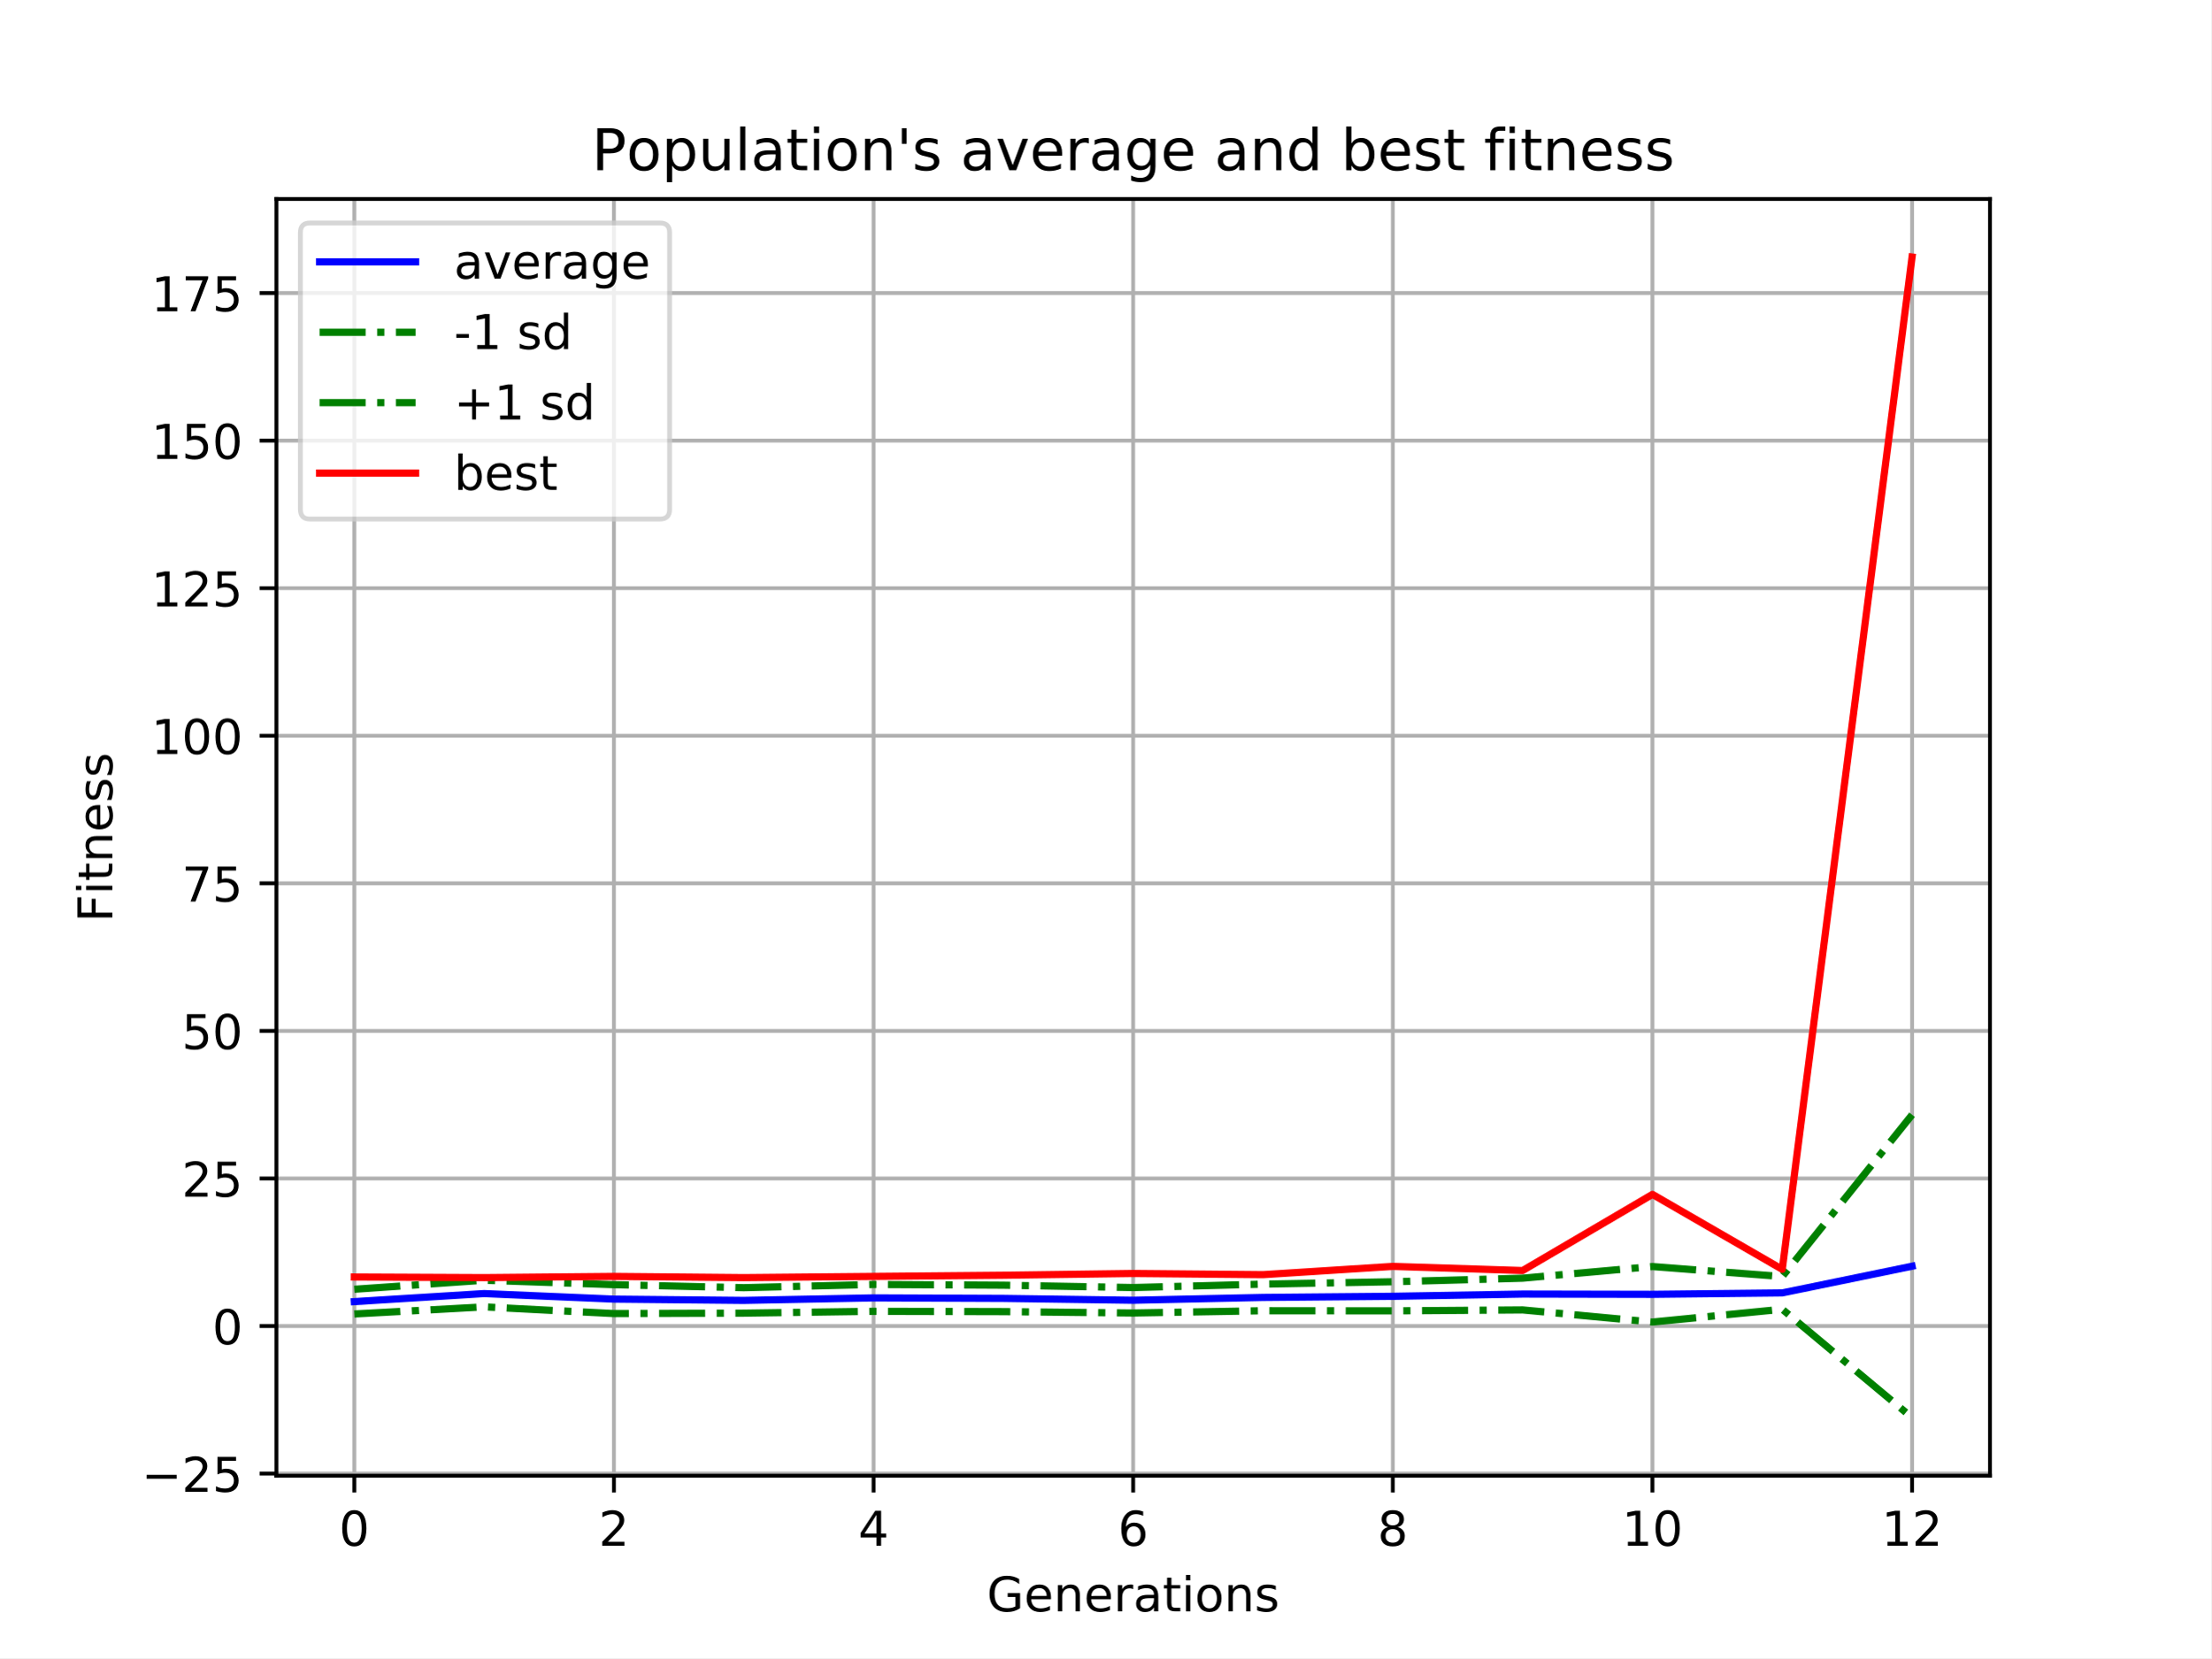
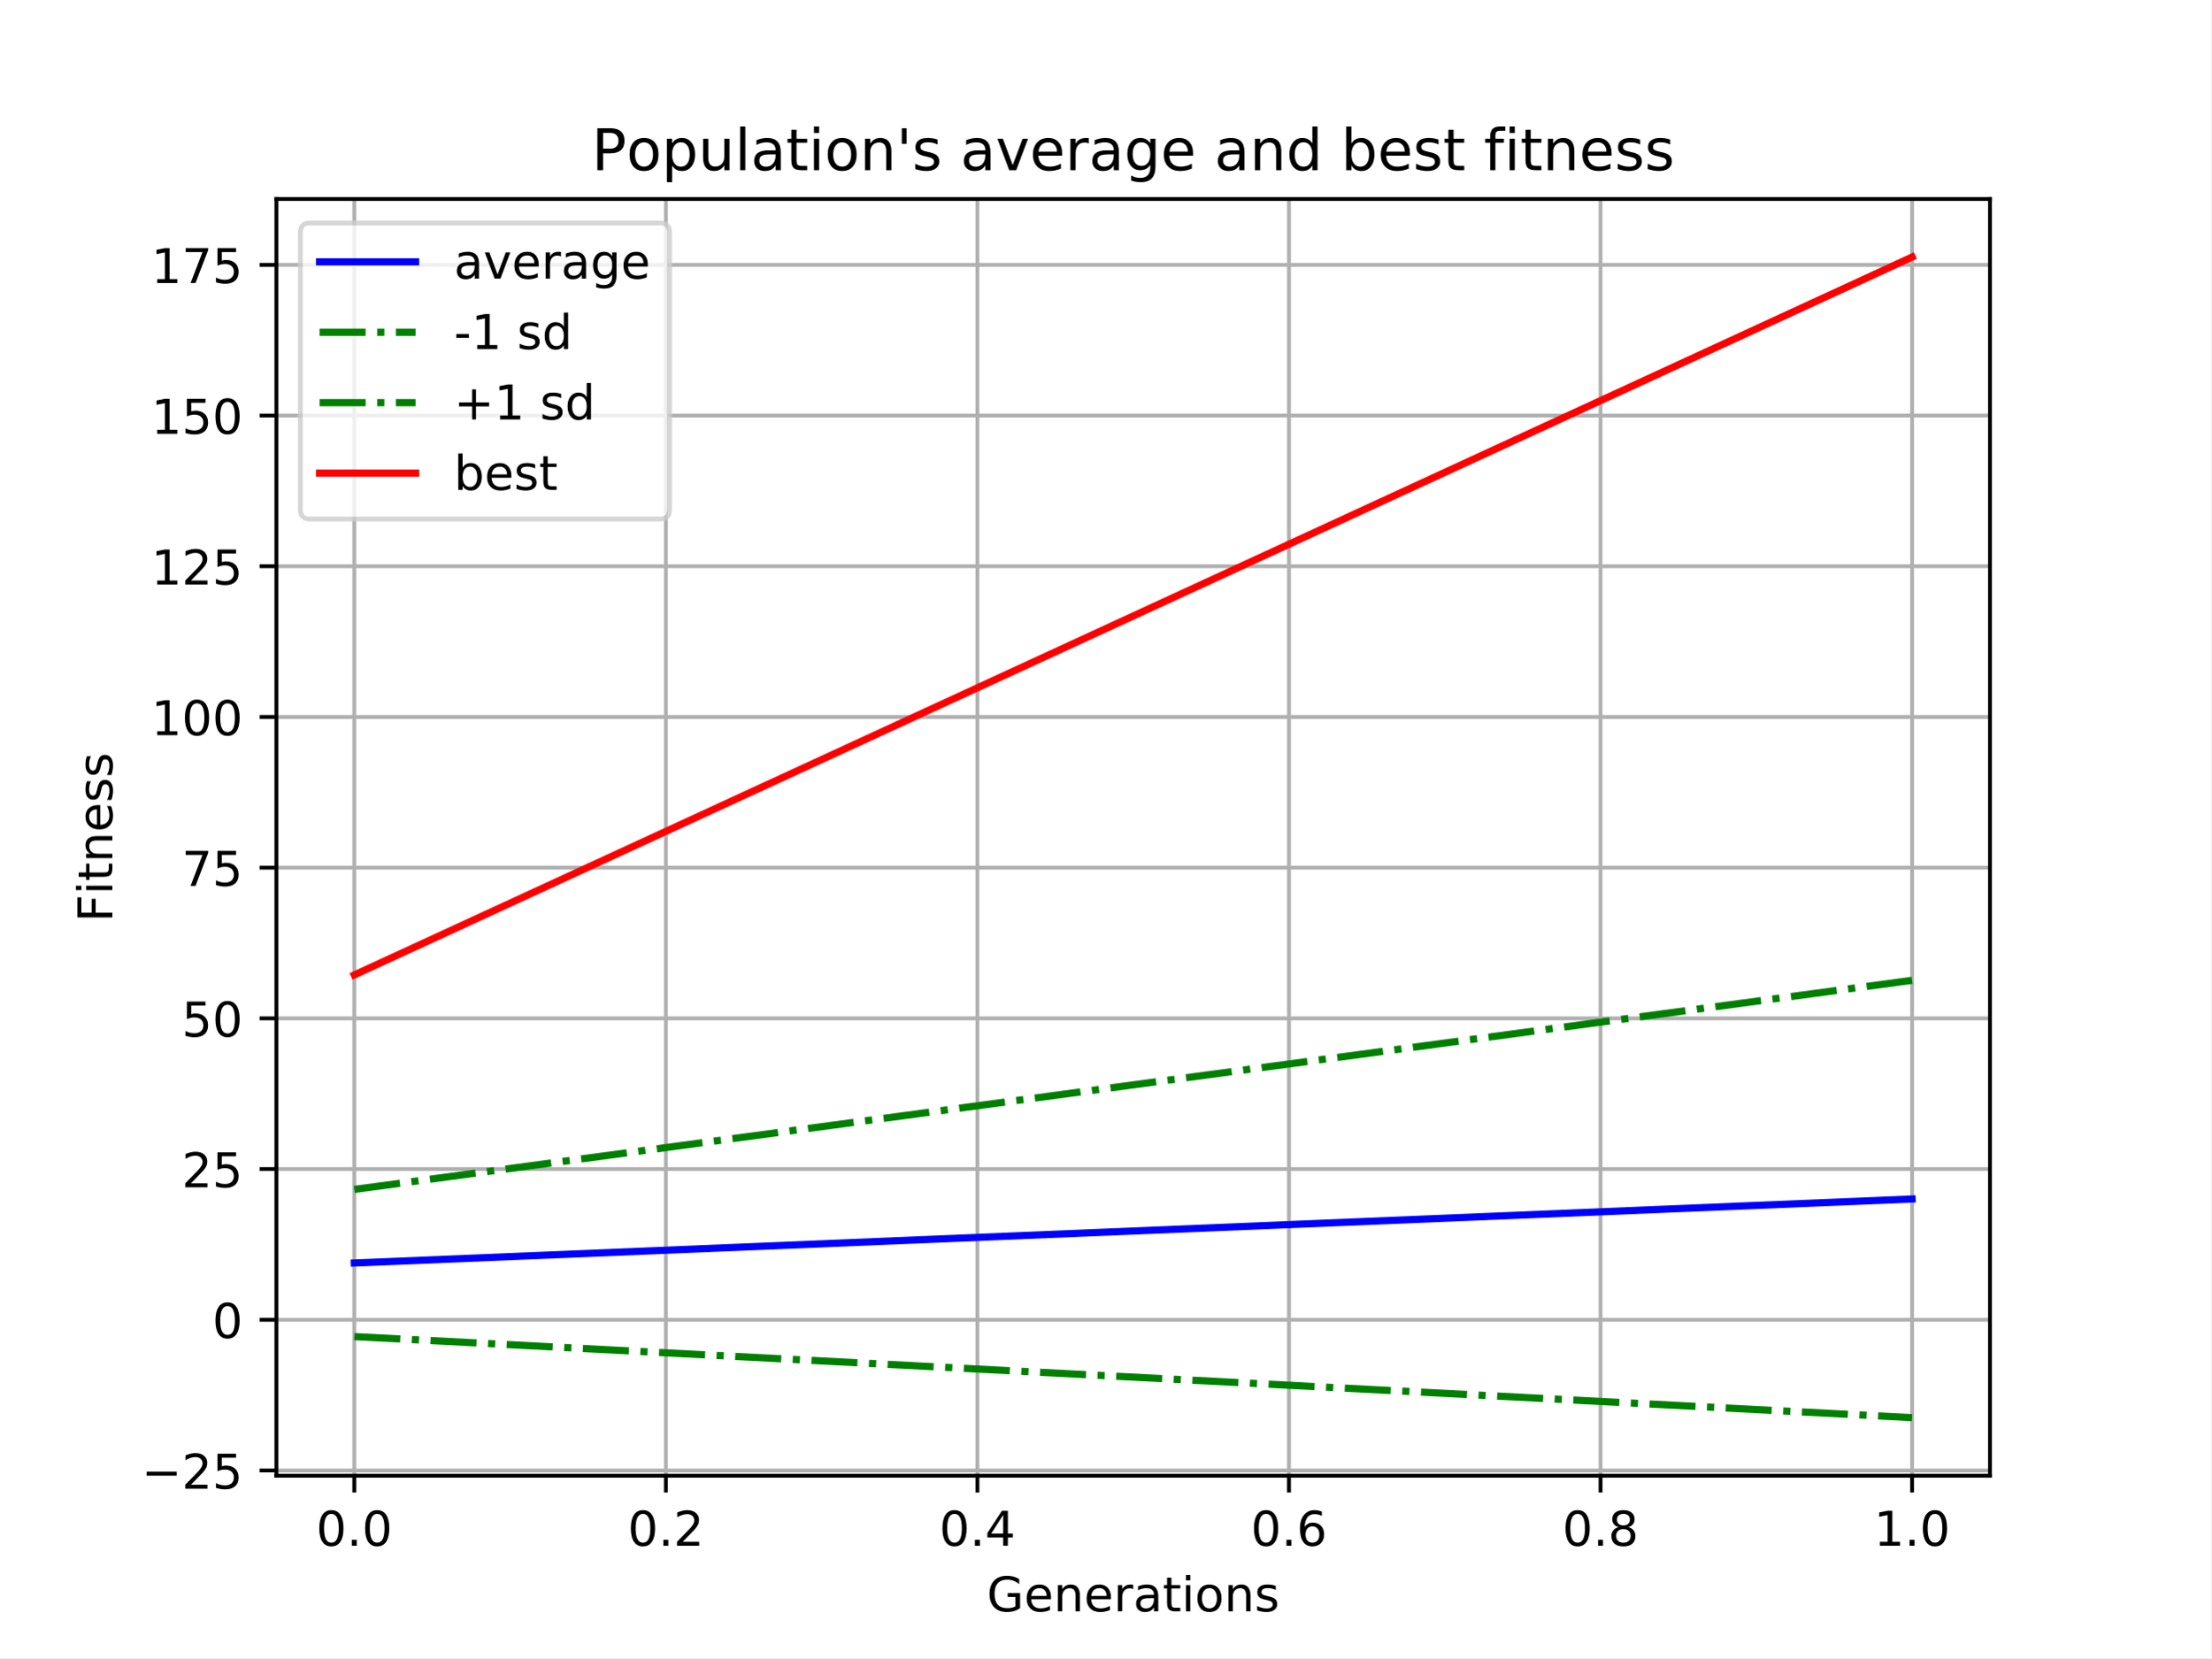
<svg xmlns="http://www.w3.org/2000/svg" xmlns:xlink="http://www.w3.org/1999/xlink" height="345.6pt" version="1.1" viewBox="0 0 460.8 345.6" width="460.8pt">
  <defs>
    <style type="text/css">
*{stroke-linecap:butt;stroke-linejoin:round;}
  </style>
  </defs>
  <g id="figure_1">
    <g id="patch_1">
      <path d="M 0 345.6  L 460.8 345.6  L 460.8 0  L 0 0  z " style="fill:#ffffff;" />
    </g>
    <g id="axes_1">
      <g id="patch_2">
        <path d="M 57.6 307.584  L 414.72 307.584  L 414.72 41.472  L 57.6 41.472  z " style="fill:#ffffff;" />
      </g>
      <g id="matplotlib.axis_1">
        <g id="xtick_1">
          <g id="line2d_1">
-             <path clip-path="url(#p9a2a89d76d)" d="M 73.833 307.584  L 73.833 41.472  " style="fill:none;stroke:#b0b0b0;stroke-linecap:square;stroke-width:0.8;" />
+             <path clip-path="url(#p7ff0ef0754)" d="M 73.833 307.584  L 73.833 41.472  " style="fill:none;stroke:#b0b0b0;stroke-linecap:square;stroke-width:0.8;" />
          </g>
          <g id="line2d_2">
            <defs>
-               <path d="M 0 0  L 0 3.5  " id="m5878ef1df4" style="stroke:#000000;stroke-width:0.8;" />
-             </defs>
-             <g>
-               <use style="stroke:#000000;stroke-width:0.8;" x="73.833" xlink:href="#m5878ef1df4" y="307.584" />
+               <path d="M 0 0  L 0 3.5  " id="m57222fa437" style="stroke:#000000;stroke-width:0.8;" />
+             </defs>
+             <g>
+               <use style="stroke:#000000;stroke-width:0.8;" x="73.833" xlink:href="#m57222fa437" y="307.584" />
            </g>
          </g>
          <g id="text_1">
            <defs>
              <path d="M 31.781 66.406  Q 24.172 66.406 20.328 58.906  Q 16.5 51.422 16.5 36.375  Q 16.5 21.391 20.328 13.891  Q 24.172 6.391 31.781 6.391  Q 39.453 6.391 43.281 13.891  Q 47.125 21.391 47.125 36.375  Q 47.125 51.422 43.281 58.906  Q 39.453 66.406 31.781 66.406  z M 31.781 74.219  Q 44.047 74.219 50.516 64.516  Q 56.984 54.828 56.984 36.375  Q 56.984 17.969 50.516 8.266  Q 44.047 -1.422 31.781 -1.422  Q 19.531 -1.422 13.062 8.266  Q 6.594 17.969 6.594 36.375  Q 6.594 54.828 13.062 64.516  Q 19.531 74.219 31.781 74.219  z " id="DejaVuSans-48" />
-             </defs>
-             <g transform="translate(70.65148 322.1824)scale(0.1 -0.1)">
-               <use xlink:href="#DejaVuSans-48" />
+               <path d="M 10.688 12.406  L 21 12.406  L 21 0  L 10.688 0  z " id="DejaVuSans-46" />
+             </defs>
+             <g transform="translate(65.88116 322.1824)scale(0.1 -0.1)">
+               <use xlink:href="#DejaVuSans-48" />
+               <use x="63.623" xlink:href="#DejaVuSans-46" />
+               <use x="95.41" xlink:href="#DejaVuSans-48" />
            </g>
          </g>
        </g>
        <g id="xtick_2">
          <g id="line2d_3">
-             <path clip-path="url(#p9a2a89d76d)" d="M 127.942 307.584  L 127.942 41.472  " style="fill:none;stroke:#b0b0b0;stroke-linecap:square;stroke-width:0.8;" />
+             <path clip-path="url(#p7ff0ef0754)" d="M 138.764 307.584  L 138.764 41.472  " style="fill:none;stroke:#b0b0b0;stroke-linecap:square;stroke-width:0.8;" />
          </g>
          <g id="line2d_4">
            <g>
-               <use style="stroke:#000000;stroke-width:0.8;" x="127.942" xlink:href="#m5878ef1df4" y="307.584" />
+               <use style="stroke:#000000;stroke-width:0.8;" x="138.764" xlink:href="#m57222fa437" y="307.584" />
            </g>
          </g>
          <g id="text_2">
            <defs>
              <path d="M 19.188 8.297  L 53.609 8.297  L 53.609 0  L 7.328 0  L 7.328 8.297  Q 12.938 14.109 22.625 23.891  Q 32.328 33.688 34.812 36.531  Q 39.547 41.844 41.422 45.531  Q 43.312 49.219 43.312 52.781  Q 43.312 58.594 39.234 62.25  Q 35.156 65.922 28.609 65.922  Q 23.969 65.922 18.812 64.312  Q 13.672 62.703 7.812 59.422  L 7.812 69.391  Q 13.766 71.781 18.938 73  Q 24.125 74.219 28.422 74.219  Q 39.75 74.219 46.484 68.547  Q 53.219 62.891 53.219 53.422  Q 53.219 48.922 51.531 44.891  Q 49.859 40.875 45.406 35.406  Q 44.188 33.984 37.641 27.219  Q 31.109 20.453 19.188 8.297  z " id="DejaVuSans-50" />
            </defs>
-             <g transform="translate(124.7606 322.1824)scale(0.1 -0.1)">
-               <use xlink:href="#DejaVuSans-50" />
+             <g transform="translate(130.8121 322.1824)scale(0.1 -0.1)">
+               <use xlink:href="#DejaVuSans-48" />
+               <use x="63.623" xlink:href="#DejaVuSans-46" />
+               <use x="95.41" xlink:href="#DejaVuSans-50" />
            </g>
          </g>
        </g>
        <g id="xtick_3">
          <g id="line2d_5">
-             <path clip-path="url(#p9a2a89d76d)" d="M 182.051 307.584  L 182.051 41.472  " style="fill:none;stroke:#b0b0b0;stroke-linecap:square;stroke-width:0.8;" />
+             <path clip-path="url(#p7ff0ef0754)" d="M 203.695 307.584  L 203.695 41.472  " style="fill:none;stroke:#b0b0b0;stroke-linecap:square;stroke-width:0.8;" />
          </g>
          <g id="line2d_6">
            <g>
-               <use style="stroke:#000000;stroke-width:0.8;" x="182.051" xlink:href="#m5878ef1df4" y="307.584" />
+               <use style="stroke:#000000;stroke-width:0.8;" x="203.695" xlink:href="#m57222fa437" y="307.584" />
            </g>
          </g>
          <g id="text_3">
            <defs>
              <path d="M 37.797 64.312  L 12.891 25.391  L 37.797 25.391  z M 35.203 72.906  L 47.609 72.906  L 47.609 25.391  L 58.016 25.391  L 58.016 17.188  L 47.609 17.188  L 47.609 0  L 37.797 0  L 37.797 17.188  L 4.891 17.188  L 4.891 26.703  z " id="DejaVuSans-52" />
            </defs>
-             <g transform="translate(178.8697 322.1824)scale(0.1 -0.1)">
-               <use xlink:href="#DejaVuSans-52" />
+             <g transform="translate(195.743 322.1824)scale(0.1 -0.1)">
+               <use xlink:href="#DejaVuSans-48" />
+               <use x="63.623" xlink:href="#DejaVuSans-46" />
+               <use x="95.41" xlink:href="#DejaVuSans-52" />
            </g>
          </g>
        </g>
        <g id="xtick_4">
          <g id="line2d_7">
-             <path clip-path="url(#p9a2a89d76d)" d="M 236.16 307.584  L 236.16 41.472  " style="fill:none;stroke:#b0b0b0;stroke-linecap:square;stroke-width:0.8;" />
+             <path clip-path="url(#p7ff0ef0754)" d="M 268.625 307.584  L 268.625 41.472  " style="fill:none;stroke:#b0b0b0;stroke-linecap:square;stroke-width:0.8;" />
          </g>
          <g id="line2d_8">
            <g>
-               <use style="stroke:#000000;stroke-width:0.8;" x="236.16" xlink:href="#m5878ef1df4" y="307.584" />
+               <use style="stroke:#000000;stroke-width:0.8;" x="268.625" xlink:href="#m57222fa437" y="307.584" />
            </g>
          </g>
          <g id="text_4">
            <defs>
              <path d="M 33.016 40.375  Q 26.375 40.375 22.484 35.828  Q 18.609 31.297 18.609 23.391  Q 18.609 15.531 22.484 10.953  Q 26.375 6.391 33.016 6.391  Q 39.656 6.391 43.531 10.953  Q 47.406 15.531 47.406 23.391  Q 47.406 31.297 43.531 35.828  Q 39.656 40.375 33.016 40.375  z M 52.594 71.297  L 52.594 62.312  Q 48.875 64.062 45.094 64.984  Q 41.312 65.922 37.594 65.922  Q 27.828 65.922 22.672 59.328  Q 17.531 52.734 16.797 39.406  Q 19.672 43.656 24.016 45.922  Q 28.375 48.188 33.594 48.188  Q 44.578 48.188 50.953 41.516  Q 57.328 34.859 57.328 23.391  Q 57.328 12.156 50.688 5.359  Q 44.047 -1.422 33.016 -1.422  Q 20.359 -1.422 13.672 8.266  Q 6.984 17.969 6.984 36.375  Q 6.984 53.656 15.188 63.938  Q 23.391 74.219 37.203 74.219  Q 40.922 74.219 44.703 73.484  Q 48.484 72.75 52.594 71.297  z " id="DejaVuSans-54" />
            </defs>
-             <g transform="translate(232.9787 322.1824)scale(0.1 -0.1)">
-               <use xlink:href="#DejaVuSans-54" />
+             <g transform="translate(260.6739 322.1824)scale(0.1 -0.1)">
+               <use xlink:href="#DejaVuSans-48" />
+               <use x="63.623" xlink:href="#DejaVuSans-46" />
+               <use x="95.41" xlink:href="#DejaVuSans-54" />
            </g>
          </g>
        </g>
        <g id="xtick_5">
          <g id="line2d_9">
-             <path clip-path="url(#p9a2a89d76d)" d="M 290.269 307.584  L 290.269 41.472  " style="fill:none;stroke:#b0b0b0;stroke-linecap:square;stroke-width:0.8;" />
+             <path clip-path="url(#p7ff0ef0754)" d="M 333.556 307.584  L 333.556 41.472  " style="fill:none;stroke:#b0b0b0;stroke-linecap:square;stroke-width:0.8;" />
          </g>
          <g id="line2d_10">
            <g>
-               <use style="stroke:#000000;stroke-width:0.8;" x="290.269" xlink:href="#m5878ef1df4" y="307.584" />
+               <use style="stroke:#000000;stroke-width:0.8;" x="333.556" xlink:href="#m57222fa437" y="307.584" />
            </g>
          </g>
          <g id="text_5">
            <defs>
              <path d="M 31.781 34.625  Q 24.75 34.625 20.719 30.859  Q 16.703 27.094 16.703 20.516  Q 16.703 13.922 20.719 10.156  Q 24.75 6.391 31.781 6.391  Q 38.812 6.391 42.859 10.172  Q 46.922 13.969 46.922 20.516  Q 46.922 27.094 42.891 30.859  Q 38.875 34.625 31.781 34.625  z M 21.922 38.812  Q 15.578 40.375 12.031 44.719  Q 8.5 49.078 8.5 55.328  Q 8.5 64.062 14.719 69.141  Q 20.953 74.219 31.781 74.219  Q 42.672 74.219 48.875 69.141  Q 55.078 64.062 55.078 55.328  Q 55.078 49.078 51.531 44.719  Q 48 40.375 41.703 38.812  Q 48.828 37.156 52.797 32.312  Q 56.781 27.484 56.781 20.516  Q 56.781 9.906 50.312 4.234  Q 43.844 -1.422 31.781 -1.422  Q 19.734 -1.422 13.25 4.234  Q 6.781 9.906 6.781 20.516  Q 6.781 27.484 10.781 32.312  Q 14.797 37.156 21.922 38.812  z M 18.312 54.391  Q 18.312 48.734 21.844 45.562  Q 25.391 42.391 31.781 42.391  Q 38.141 42.391 41.719 45.562  Q 45.312 48.734 45.312 54.391  Q 45.312 60.062 41.719 63.234  Q 38.141 66.406 31.781 66.406  Q 25.391 66.406 21.844 63.234  Q 18.312 60.062 18.312 54.391  z " id="DejaVuSans-56" />
            </defs>
-             <g transform="translate(287.0878 322.1824)scale(0.1 -0.1)">
-               <use xlink:href="#DejaVuSans-56" />
+             <g transform="translate(325.6048 322.1824)scale(0.1 -0.1)">
+               <use xlink:href="#DejaVuSans-48" />
+               <use x="63.623" xlink:href="#DejaVuSans-46" />
+               <use x="95.41" xlink:href="#DejaVuSans-56" />
            </g>
          </g>
        </g>
        <g id="xtick_6">
          <g id="line2d_11">
-             <path clip-path="url(#p9a2a89d76d)" d="M 344.378 307.584  L 344.378 41.472  " style="fill:none;stroke:#b0b0b0;stroke-linecap:square;stroke-width:0.8;" />
+             <path clip-path="url(#p7ff0ef0754)" d="M 398.487 307.584  L 398.487 41.472  " style="fill:none;stroke:#b0b0b0;stroke-linecap:square;stroke-width:0.8;" />
          </g>
          <g id="line2d_12">
            <g>
-               <use style="stroke:#000000;stroke-width:0.8;" x="344.378" xlink:href="#m5878ef1df4" y="307.584" />
+               <use style="stroke:#000000;stroke-width:0.8;" x="398.487" xlink:href="#m57222fa437" y="307.584" />
            </g>
          </g>
          <g id="text_6">
            <defs>
              <path d="M 12.406 8.297  L 28.516 8.297  L 28.516 63.922  L 10.984 60.406  L 10.984 69.391  L 28.422 72.906  L 38.281 72.906  L 38.281 8.297  L 54.391 8.297  L 54.391 0  L 12.406 0  z " id="DejaVuSans-49" />
            </defs>
-             <g transform="translate(338.0157 322.1824)scale(0.1 -0.1)">
+             <g transform="translate(390.5357 322.1824)scale(0.1 -0.1)">
              <use xlink:href="#DejaVuSans-49" />
-               <use x="63.623" xlink:href="#DejaVuSans-48" />
-             </g>
-           </g>
-         </g>
-         <g id="xtick_7">
-           <g id="line2d_13">
-             <path clip-path="url(#p9a2a89d76d)" d="M 398.487 307.584  L 398.487 41.472  " style="fill:none;stroke:#b0b0b0;stroke-linecap:square;stroke-width:0.8;" />
-           </g>
-           <g id="line2d_14">
-             <g>
-               <use style="stroke:#000000;stroke-width:0.8;" x="398.487" xlink:href="#m5878ef1df4" y="307.584" />
-             </g>
-           </g>
-           <g id="text_7">
-             <g transform="translate(392.1248 322.1824)scale(0.1 -0.1)">
-               <use xlink:href="#DejaVuSans-49" />
-               <use x="63.623" xlink:href="#DejaVuSans-50" />
-             </g>
-           </g>
-         </g>
-         <g id="text_8">
+               <use x="63.623" xlink:href="#DejaVuSans-46" />
+               <use x="95.41" xlink:href="#DejaVuSans-48" />
+             </g>
+           </g>
+         </g>
+         <g id="text_7">
          <defs>
            <path d="M 59.516 10.406  L 59.516 29.984  L 43.406 29.984  L 43.406 38.094  L 69.281 38.094  L 69.281 6.781  Q 63.578 2.734 56.688 0.656  Q 49.812 -1.422 42 -1.422  Q 24.906 -1.422 15.25 8.562  Q 5.609 18.562 5.609 36.375  Q 5.609 54.25 15.25 64.234  Q 24.906 74.219 42 74.219  Q 49.125 74.219 55.547 72.453  Q 61.969 70.703 67.391 67.281  L 67.391 56.781  Q 61.922 61.422 55.766 63.766  Q 49.609 66.109 42.828 66.109  Q 29.438 66.109 22.719 58.641  Q 16.016 51.172 16.016 36.375  Q 16.016 21.625 22.719 14.156  Q 29.438 6.688 42.828 6.688  Q 48.047 6.688 52.141 7.594  Q 56.25 8.5 59.516 10.406  z " id="DejaVuSans-71" />
            <path d="M 56.203 29.594  L 56.203 25.203  L 14.891 25.203  Q 15.484 15.922 20.484 11.062  Q 25.484 6.203 34.422 6.203  Q 39.594 6.203 44.453 7.469  Q 49.312 8.734 54.109 11.281  L 54.109 2.781  Q 49.266 0.734 44.188 -0.344  Q 39.109 -1.422 33.891 -1.422  Q 20.797 -1.422 13.156 6.188  Q 5.516 13.812 5.516 26.812  Q 5.516 40.234 12.766 48.109  Q 20.016 56 32.328 56  Q 43.359 56 49.781 48.891  Q 56.203 41.797 56.203 29.594  z M 47.219 32.234  Q 47.125 39.594 43.094 43.984  Q 39.062 48.391 32.422 48.391  Q 24.906 48.391 20.391 44.141  Q 15.875 39.891 15.188 32.172  z " id="DejaVuSans-101" />
            <path d="M 54.891 33.016  L 54.891 0  L 45.906 0  L 45.906 32.719  Q 45.906 40.484 42.875 44.328  Q 39.844 48.188 33.797 48.188  Q 26.516 48.188 22.312 43.547  Q 18.109 38.922 18.109 30.906  L 18.109 0  L 9.078 0  L 9.078 54.688  L 18.109 54.688  L 18.109 46.188  Q 21.344 51.125 25.703 53.562  Q 30.078 56 35.797 56  Q 45.219 56 50.047 50.172  Q 54.891 44.344 54.891 33.016  z " id="DejaVuSans-110" />
            <path d="M 41.109 46.297  Q 39.594 47.172 37.812 47.578  Q 36.031 48 33.891 48  Q 26.266 48 22.188 43.047  Q 18.109 38.094 18.109 28.812  L 18.109 0  L 9.078 0  L 9.078 54.688  L 18.109 54.688  L 18.109 46.188  Q 20.953 51.172 25.484 53.578  Q 30.031 56 36.531 56  Q 37.453 56 38.578 55.875  Q 39.703 55.766 41.062 55.516  z " id="DejaVuSans-114" />
            <path d="M 34.281 27.484  Q 23.391 27.484 19.188 25  Q 14.984 22.516 14.984 16.5  Q 14.984 11.719 18.141 8.906  Q 21.297 6.109 26.703 6.109  Q 34.188 6.109 38.703 11.406  Q 43.219 16.703 43.219 25.484  L 43.219 27.484  z M 52.203 31.203  L 52.203 0  L 43.219 0  L 43.219 8.297  Q 40.141 3.328 35.547 0.953  Q 30.953 -1.422 24.312 -1.422  Q 15.922 -1.422 10.953 3.297  Q 6 8.016 6 15.922  Q 6 25.141 12.172 29.828  Q 18.359 34.516 30.609 34.516  L 43.219 34.516  L 43.219 35.406  Q 43.219 41.609 39.141 45  Q 35.062 48.391 27.688 48.391  Q 23 48.391 18.547 47.266  Q 14.109 46.141 10.016 43.891  L 10.016 52.203  Q 14.938 54.109 19.578 55.047  Q 24.219 56 28.609 56  Q 40.484 56 46.344 49.844  Q 52.203 43.703 52.203 31.203  z " id="DejaVuSans-97" />
            <path d="M 18.312 70.219  L 18.312 54.688  L 36.812 54.688  L 36.812 47.703  L 18.312 47.703  L 18.312 18.016  Q 18.312 11.328 20.141 9.422  Q 21.969 7.516 27.594 7.516  L 36.812 7.516  L 36.812 0  L 27.594 0  Q 17.188 0 13.234 3.875  Q 9.281 7.766 9.281 18.016  L 9.281 47.703  L 2.688 47.703  L 2.688 54.688  L 9.281 54.688  L 9.281 70.219  z " id="DejaVuSans-116" />
            <path d="M 9.422 54.688  L 18.406 54.688  L 18.406 0  L 9.422 0  z M 9.422 75.984  L 18.406 75.984  L 18.406 64.594  L 9.422 64.594  z " id="DejaVuSans-105" />
            <path d="M 30.609 48.391  Q 23.391 48.391 19.188 42.75  Q 14.984 37.109 14.984 27.297  Q 14.984 17.484 19.156 11.844  Q 23.344 6.203 30.609 6.203  Q 37.797 6.203 41.984 11.859  Q 46.188 17.531 46.188 27.297  Q 46.188 37.016 41.984 42.703  Q 37.797 48.391 30.609 48.391  z M 30.609 56  Q 42.328 56 49.016 48.375  Q 55.719 40.766 55.719 27.297  Q 55.719 13.875 49.016 6.219  Q 42.328 -1.422 30.609 -1.422  Q 18.844 -1.422 12.172 6.219  Q 5.516 13.875 5.516 27.297  Q 5.516 40.766 12.172 48.375  Q 18.844 56 30.609 56  z " id="DejaVuSans-111" />
            <path d="M 44.281 53.078  L 44.281 44.578  Q 40.484 46.531 36.375 47.5  Q 32.281 48.484 27.875 48.484  Q 21.188 48.484 17.844 46.438  Q 14.5 44.391 14.5 40.281  Q 14.5 37.156 16.891 35.375  Q 19.281 33.594 26.516 31.984  L 29.594 31.297  Q 39.156 29.25 43.188 25.516  Q 47.219 21.781 47.219 15.094  Q 47.219 7.469 41.188 3.016  Q 35.156 -1.422 24.609 -1.422  Q 20.219 -1.422 15.453 -0.562  Q 10.688 0.297 5.422 2  L 5.422 11.281  Q 10.406 8.688 15.234 7.391  Q 20.062 6.109 24.812 6.109  Q 31.156 6.109 34.562 8.281  Q 37.984 10.453 37.984 14.406  Q 37.984 18.062 35.516 20.016  Q 33.062 21.969 24.703 23.781  L 21.578 24.516  Q 13.234 26.266 9.516 29.906  Q 5.812 33.547 5.812 39.891  Q 5.812 47.609 11.281 51.797  Q 16.75 56 26.812 56  Q 31.781 56 36.172 55.266  Q 40.578 54.547 44.281 53.078  z " id="DejaVuSans-115" />
          </defs>
          <g transform="translate(205.6623 335.8606)scale(0.1 -0.1)">
            <use xlink:href="#DejaVuSans-71" />
            <use x="77.49" xlink:href="#DejaVuSans-101" />
            <use x="139.014" xlink:href="#DejaVuSans-110" />
            <use x="202.393" xlink:href="#DejaVuSans-101" />
            <use x="263.916" xlink:href="#DejaVuSans-114" />
            <use x="305.029" xlink:href="#DejaVuSans-97" />
            <use x="366.309" xlink:href="#DejaVuSans-116" />
            <use x="405.518" xlink:href="#DejaVuSans-105" />
            <use x="433.301" xlink:href="#DejaVuSans-111" />
            <use x="494.482" xlink:href="#DejaVuSans-110" />
            <use x="557.861" xlink:href="#DejaVuSans-115" />
          </g>
        </g>
      </g>
      <g id="matplotlib.axis_2">
        <g id="ytick_1">
-           <g id="line2d_15">
-             <path clip-path="url(#p9a2a89d76d)" d="M 57.6 307.147  L 414.72 307.147  " style="fill:none;stroke:#b0b0b0;stroke-linecap:square;stroke-width:0.8;" />
-           </g>
-           <g id="line2d_16">
-             <defs>
-               <path d="M 0 0  L -3.5 0  " id="mcf9ebe8515" style="stroke:#000000;stroke-width:0.8;" />
-             </defs>
-             <g>
-               <use style="stroke:#000000;stroke-width:0.8;" x="57.6" xlink:href="#mcf9ebe8515" y="307.147" />
-             </g>
-           </g>
-           <g id="text_9">
+           <g id="line2d_13">
+             <path clip-path="url(#p7ff0ef0754)" d="M 57.6 306.492  L 414.72 306.492  " style="fill:none;stroke:#b0b0b0;stroke-linecap:square;stroke-width:0.8;" />
+           </g>
+           <g id="line2d_14">
+             <defs>
+               <path d="M 0 0  L -3.5 0  " id="mf6032b7ef6" style="stroke:#000000;stroke-width:0.8;" />
+             </defs>
+             <g>
+               <use style="stroke:#000000;stroke-width:0.8;" x="57.6" xlink:href="#mf6032b7ef6" y="306.492" />
+             </g>
+           </g>
+           <g id="text_8">
            <defs>
              <path d="M 10.594 35.5  L 73.188 35.5  L 73.188 27.203  L 10.594 27.203  z " id="DejaVuSans-8722" />
              <path d="M 10.797 72.906  L 49.516 72.906  L 49.516 64.594  L 19.828 64.594  L 19.828 46.734  Q 21.969 47.469 24.109 47.828  Q 26.266 48.188 28.422 48.188  Q 40.625 48.188 47.75 41.5  Q 54.891 34.812 54.891 23.391  Q 54.891 11.625 47.562 5.094  Q 40.234 -1.422 26.906 -1.422  Q 22.312 -1.422 17.547 -0.641  Q 12.797 0.141 7.719 1.703  L 7.719 11.625  Q 12.109 9.234 16.797 8.062  Q 21.484 6.891 26.703 6.891  Q 35.156 6.891 40.078 11.328  Q 45.016 15.766 45.016 23.391  Q 45.016 31 40.078 35.438  Q 35.156 39.891 26.703 39.891  Q 22.75 39.891 18.812 39.016  Q 14.891 38.141 10.797 36.281  z " id="DejaVuSans-53" />
            </defs>
-             <g transform="translate(29.49531 310.9465)scale(0.1 -0.1)">
+             <g transform="translate(29.49531 310.2914)scale(0.1 -0.1)">
              <use xlink:href="#DejaVuSans-8722" />
              <use x="83.789" xlink:href="#DejaVuSans-50" />
              <use x="147.412" xlink:href="#DejaVuSans-53" />
            </g>
          </g>
        </g>
        <g id="ytick_2">
+           <g id="line2d_15">
+             <path clip-path="url(#p7ff0ef0754)" d="M 57.6 275.081  L 414.72 275.081  " style="fill:none;stroke:#b0b0b0;stroke-linecap:square;stroke-width:0.8;" />
+           </g>
+           <g id="line2d_16">
+             <g>
+               <use style="stroke:#000000;stroke-width:0.8;" x="57.6" xlink:href="#mf6032b7ef6" y="275.081" />
+             </g>
+           </g>
+           <g id="text_9">
+             <g transform="translate(44.2375 278.88)scale(0.1 -0.1)">
+               <use xlink:href="#DejaVuSans-48" />
+             </g>
+           </g>
+         </g>
+         <g id="ytick_3">
          <g id="line2d_17">
-             <path clip-path="url(#p9a2a89d76d)" d="M 57.6 276.388  L 414.72 276.388  " style="fill:none;stroke:#b0b0b0;stroke-linecap:square;stroke-width:0.8;" />
+             <path clip-path="url(#p7ff0ef0754)" d="M 57.6 243.669  L 414.72 243.669  " style="fill:none;stroke:#b0b0b0;stroke-linecap:square;stroke-width:0.8;" />
          </g>
          <g id="line2d_18">
            <g>
-               <use style="stroke:#000000;stroke-width:0.8;" x="57.6" xlink:href="#mcf9ebe8515" y="276.388" />
+               <use style="stroke:#000000;stroke-width:0.8;" x="57.6" xlink:href="#mf6032b7ef6" y="243.669" />
            </g>
          </g>
          <g id="text_10">
-             <g transform="translate(44.2375 280.1873)scale(0.1 -0.1)">
-               <use xlink:href="#DejaVuSans-48" />
-             </g>
-           </g>
-         </g>
-         <g id="ytick_3">
-           <g id="line2d_19">
-             <path clip-path="url(#p9a2a89d76d)" d="M 57.6 245.629  L 414.72 245.629  " style="fill:none;stroke:#b0b0b0;stroke-linecap:square;stroke-width:0.8;" />
-           </g>
-           <g id="line2d_20">
-             <g>
-               <use style="stroke:#000000;stroke-width:0.8;" x="57.6" xlink:href="#mcf9ebe8515" y="245.629" />
-             </g>
-           </g>
-           <g id="text_11">
-             <g transform="translate(37.875 249.428)scale(0.1 -0.1)">
+             <g transform="translate(37.875 247.4687)scale(0.1 -0.1)">
              <use xlink:href="#DejaVuSans-50" />
              <use x="63.623" xlink:href="#DejaVuSans-53" />
            </g>
          </g>
        </g>
        <g id="ytick_4">
-           <g id="line2d_21">
-             <path clip-path="url(#p9a2a89d76d)" d="M 57.6 214.87  L 414.72 214.87  " style="fill:none;stroke:#b0b0b0;stroke-linecap:square;stroke-width:0.8;" />
-           </g>
-           <g id="line2d_22">
-             <g>
-               <use style="stroke:#000000;stroke-width:0.8;" x="57.6" xlink:href="#mcf9ebe8515" y="214.87" />
-             </g>
-           </g>
-           <g id="text_12">
-             <g transform="translate(37.875 218.6688)scale(0.1 -0.1)">
+           <g id="line2d_19">
+             <path clip-path="url(#p7ff0ef0754)" d="M 57.6 212.258  L 414.72 212.258  " style="fill:none;stroke:#b0b0b0;stroke-linecap:square;stroke-width:0.8;" />
+           </g>
+           <g id="line2d_20">
+             <g>
+               <use style="stroke:#000000;stroke-width:0.8;" x="57.6" xlink:href="#mf6032b7ef6" y="212.258" />
+             </g>
+           </g>
+           <g id="text_11">
+             <g transform="translate(37.875 216.0573)scale(0.1 -0.1)">
              <use xlink:href="#DejaVuSans-53" />
              <use x="63.623" xlink:href="#DejaVuSans-48" />
            </g>
          </g>
        </g>
        <g id="ytick_5">
-           <g id="line2d_23">
-             <path clip-path="url(#p9a2a89d76d)" d="M 57.6 184.11  L 414.72 184.11  " style="fill:none;stroke:#b0b0b0;stroke-linecap:square;stroke-width:0.8;" />
-           </g>
-           <g id="line2d_24">
-             <g>
-               <use style="stroke:#000000;stroke-width:0.8;" x="57.6" xlink:href="#mcf9ebe8515" y="184.11" />
-             </g>
-           </g>
-           <g id="text_13">
+           <g id="line2d_21">
+             <path clip-path="url(#p7ff0ef0754)" d="M 57.6 180.847  L 414.72 180.847  " style="fill:none;stroke:#b0b0b0;stroke-linecap:square;stroke-width:0.8;" />
+           </g>
+           <g id="line2d_22">
+             <g>
+               <use style="stroke:#000000;stroke-width:0.8;" x="57.6" xlink:href="#mf6032b7ef6" y="180.847" />
+             </g>
+           </g>
+           <g id="text_12">
            <defs>
              <path d="M 8.203 72.906  L 55.078 72.906  L 55.078 68.703  L 28.609 0  L 18.312 0  L 43.219 64.594  L 8.203 64.594  z " id="DejaVuSans-55" />
            </defs>
-             <g transform="translate(37.875 187.9095)scale(0.1 -0.1)">
+             <g transform="translate(37.875 184.646)scale(0.1 -0.1)">
              <use xlink:href="#DejaVuSans-55" />
              <use x="63.623" xlink:href="#DejaVuSans-53" />
            </g>
          </g>
        </g>
        <g id="ytick_6">
-           <g id="line2d_25">
-             <path clip-path="url(#p9a2a89d76d)" d="M 57.6 153.351  L 414.72 153.351  " style="fill:none;stroke:#b0b0b0;stroke-linecap:square;stroke-width:0.8;" />
-           </g>
-           <g id="line2d_26">
-             <g>
-               <use style="stroke:#000000;stroke-width:0.8;" x="57.6" xlink:href="#mcf9ebe8515" y="153.351" />
-             </g>
-           </g>
-           <g id="text_14">
-             <g transform="translate(31.5125 157.1503)scale(0.1 -0.1)">
+           <g id="line2d_23">
+             <path clip-path="url(#p7ff0ef0754)" d="M 57.6 149.435  L 414.72 149.435  " style="fill:none;stroke:#b0b0b0;stroke-linecap:square;stroke-width:0.8;" />
+           </g>
+           <g id="line2d_24">
+             <g>
+               <use style="stroke:#000000;stroke-width:0.8;" x="57.6" xlink:href="#mf6032b7ef6" y="149.435" />
+             </g>
+           </g>
+           <g id="text_13">
+             <g transform="translate(31.5125 153.2346)scale(0.1 -0.1)">
              <use xlink:href="#DejaVuSans-49" />
              <use x="63.623" xlink:href="#DejaVuSans-48" />
              <use x="127.246" xlink:href="#DejaVuSans-48" />
            </g>
          </g>
        </g>
        <g id="ytick_7">
-           <g id="line2d_27">
-             <path clip-path="url(#p9a2a89d76d)" d="M 57.6 122.592  L 414.72 122.592  " style="fill:none;stroke:#b0b0b0;stroke-linecap:square;stroke-width:0.8;" />
-           </g>
-           <g id="line2d_28">
-             <g>
-               <use style="stroke:#000000;stroke-width:0.8;" x="57.6" xlink:href="#mcf9ebe8515" y="122.592" />
-             </g>
-           </g>
-           <g id="text_15">
-             <g transform="translate(31.5125 126.391)scale(0.1 -0.1)">
+           <g id="line2d_25">
+             <path clip-path="url(#p7ff0ef0754)" d="M 57.6 118.024  L 414.72 118.024  " style="fill:none;stroke:#b0b0b0;stroke-linecap:square;stroke-width:0.8;" />
+           </g>
+           <g id="line2d_26">
+             <g>
+               <use style="stroke:#000000;stroke-width:0.8;" x="57.6" xlink:href="#mf6032b7ef6" y="118.024" />
+             </g>
+           </g>
+           <g id="text_14">
+             <g transform="translate(31.5125 121.8233)scale(0.1 -0.1)">
              <use xlink:href="#DejaVuSans-49" />
              <use x="63.623" xlink:href="#DejaVuSans-50" />
              <use x="127.246" xlink:href="#DejaVuSans-53" />
            </g>
          </g>
        </g>
        <g id="ytick_8">
-           <g id="line2d_29">
-             <path clip-path="url(#p9a2a89d76d)" d="M 57.6 91.833  L 414.72 91.833  " style="fill:none;stroke:#b0b0b0;stroke-linecap:square;stroke-width:0.8;" />
-           </g>
-           <g id="line2d_30">
-             <g>
-               <use style="stroke:#000000;stroke-width:0.8;" x="57.6" xlink:href="#mcf9ebe8515" y="91.833" />
-             </g>
-           </g>
-           <g id="text_16">
-             <g transform="translate(31.5125 95.63174)scale(0.1 -0.1)">
+           <g id="line2d_27">
+             <path clip-path="url(#p7ff0ef0754)" d="M 57.6 86.613  L 414.72 86.613  " style="fill:none;stroke:#b0b0b0;stroke-linecap:square;stroke-width:0.8;" />
+           </g>
+           <g id="line2d_28">
+             <g>
+               <use style="stroke:#000000;stroke-width:0.8;" x="57.6" xlink:href="#mf6032b7ef6" y="86.613" />
+             </g>
+           </g>
+           <g id="text_15">
+             <g transform="translate(31.5125 90.41196)scale(0.1 -0.1)">
              <use xlink:href="#DejaVuSans-49" />
              <use x="63.623" xlink:href="#DejaVuSans-53" />
              <use x="127.246" xlink:href="#DejaVuSans-48" />
            </g>
          </g>
        </g>
        <g id="ytick_9">
-           <g id="line2d_31">
-             <path clip-path="url(#p9a2a89d76d)" d="M 57.6 61.073  L 414.72 61.073  " style="fill:none;stroke:#b0b0b0;stroke-linecap:square;stroke-width:0.8;" />
-           </g>
-           <g id="line2d_32">
-             <g>
-               <use style="stroke:#000000;stroke-width:0.8;" x="57.6" xlink:href="#mcf9ebe8515" y="61.073" />
-             </g>
-           </g>
-           <g id="text_17">
-             <g transform="translate(31.5125 64.87248)scale(0.1 -0.1)">
+           <g id="line2d_29">
+             <path clip-path="url(#p7ff0ef0754)" d="M 57.6 55.201  L 414.72 55.201  " style="fill:none;stroke:#b0b0b0;stroke-linecap:square;stroke-width:0.8;" />
+           </g>
+           <g id="line2d_30">
+             <g>
+               <use style="stroke:#000000;stroke-width:0.8;" x="57.6" xlink:href="#mf6032b7ef6" y="55.201" />
+             </g>
+           </g>
+           <g id="text_16">
+             <g transform="translate(31.5125 59.00061)scale(0.1 -0.1)">
              <use xlink:href="#DejaVuSans-49" />
              <use x="63.623" xlink:href="#DejaVuSans-55" />
              <use x="127.246" xlink:href="#DejaVuSans-53" />
            </g>
          </g>
        </g>
-         <g id="text_18">
+         <g id="text_17">
          <defs>
            <path d="M 9.812 72.906  L 51.703 72.906  L 51.703 64.594  L 19.672 64.594  L 19.672 43.109  L 48.578 43.109  L 48.578 34.812  L 19.672 34.812  L 19.672 0  L 9.812 0  z " id="DejaVuSans-70" />
          </defs>
          <g transform="translate(23.41562 192.2022)rotate(-90)scale(0.1 -0.1)">
            <use xlink:href="#DejaVuSans-70" />
            <use x="57.41" xlink:href="#DejaVuSans-105" />
            <use x="85.193" xlink:href="#DejaVuSans-116" />
            <use x="124.402" xlink:href="#DejaVuSans-110" />
            <use x="187.781" xlink:href="#DejaVuSans-101" />
            <use x="249.305" xlink:href="#DejaVuSans-115" />
            <use x="301.404" xlink:href="#DejaVuSans-115" />
          </g>
        </g>
      </g>
+       <g id="line2d_31">
+         <path clip-path="url(#p7ff0ef0754)" d="M 73.833 263.25  L 398.487 249.909  " style="fill:none;stroke:#0000ff;stroke-linecap:square;stroke-width:1.5;" />
+       </g>
+       <g id="line2d_32">
+         <path clip-path="url(#p7ff0ef0754)" d="M 73.833 278.589  L 398.487 295.488  " style="fill:none;stroke:#008000;stroke-dasharray:9.6,2.4,1.5,2.4;stroke-dashoffset:0;stroke-width:1.5;" />
+       </g>
      <g id="line2d_33">
-         <path clip-path="url(#p9a2a89d76d)" d="M 73.833 271.304  L 100.887 269.623  L 127.942 270.785  L 154.996 271.051  L 182.051 270.527  L 209.105 270.635  L 236.16 271.021  L 263.215 270.433  L 290.269 270.194  L 317.324 269.724  L 344.378 269.779  L 371.433 269.486  L 398.487 263.921  " style="fill:none;stroke:#0000ff;stroke-linecap:square;stroke-width:1.5;" />
+         <path clip-path="url(#p7ff0ef0754)" d="M 73.833 247.911  L 398.487 204.33  " style="fill:none;stroke:#008000;stroke-dasharray:9.6,2.4,1.5,2.4;stroke-dashoffset:0;stroke-width:1.5;" />
      </g>
      <g id="line2d_34">
-         <path clip-path="url(#p9a2a89d76d)" d="M 73.833 273.881  L 100.887 272.401  L 127.942 273.796  L 154.996 273.709  L 182.051 273.323  L 209.105 273.391  L 236.16 273.677  L 263.215 273.204  L 290.269 273.227  L 317.324 273.031  L 344.378 275.565  L 371.433 272.89  L 398.487 295.488  " style="fill:none;stroke:#008000;stroke-dasharray:9.6,2.4,1.5,2.4;stroke-dashoffset:0;stroke-width:1.5;" />
-       </g>
-       <g id="line2d_35">
-         <path clip-path="url(#p9a2a89d76d)" d="M 73.833 268.727  L 100.887 266.846  L 127.942 267.774  L 154.996 268.393  L 182.051 267.73  L 209.105 267.878  L 236.16 268.365  L 263.215 267.662  L 290.269 267.161  L 317.324 266.418  L 344.378 263.993  L 371.433 266.081  L 398.487 232.354  " style="fill:none;stroke:#008000;stroke-dasharray:9.6,2.4,1.5,2.4;stroke-dashoffset:0;stroke-width:1.5;" />
-       </g>
-       <g id="line2d_36">
-         <path clip-path="url(#p9a2a89d76d)" d="M 73.833 266.176  L 100.887 266.299  L 127.942 266.053  L 154.996 266.299  L 182.051 266.053  L 209.105 265.807  L 236.16 265.438  L 263.215 265.684  L 290.269 263.961  L 317.324 264.823  L 344.378 248.951  L 371.433 264.577  L 398.487 53.568  " style="fill:none;stroke:#ff0000;stroke-linecap:square;stroke-width:1.5;" />
+         <path clip-path="url(#p7ff0ef0754)" d="M 73.833 203.212  L 398.487 53.568  " style="fill:none;stroke:#ff0000;stroke-linecap:square;stroke-width:1.5;" />
      </g>
      <g id="patch_3">
        <path d="M 57.6 307.584  L 57.6 41.472  " style="fill:none;stroke:#000000;stroke-linecap:square;stroke-linejoin:miter;stroke-width:0.8;" />
      </g>
      <g id="patch_4">
        <path d="M 414.72 307.584  L 414.72 41.472  " style="fill:none;stroke:#000000;stroke-linecap:square;stroke-linejoin:miter;stroke-width:0.8;" />
      </g>
      <g id="patch_5">
        <path d="M 57.6 307.584  L 414.72 307.584  " style="fill:none;stroke:#000000;stroke-linecap:square;stroke-linejoin:miter;stroke-width:0.8;" />
      </g>
      <g id="patch_6">
        <path d="M 57.6 41.472  L 414.72 41.472  " style="fill:none;stroke:#000000;stroke-linecap:square;stroke-linejoin:miter;stroke-width:0.8;" />
      </g>
-       <g id="text_19">
+       <g id="text_18">
        <defs>
          <path d="M 19.672 64.797  L 19.672 37.406  L 32.078 37.406  Q 38.969 37.406 42.719 40.969  Q 46.484 44.531 46.484 51.125  Q 46.484 57.672 42.719 61.234  Q 38.969 64.797 32.078 64.797  z M 9.812 72.906  L 32.078 72.906  Q 44.344 72.906 50.609 67.359  Q 56.891 61.812 56.891 51.125  Q 56.891 40.328 50.609 34.812  Q 44.344 29.297 32.078 29.297  L 19.672 29.297  L 19.672 0  L 9.812 0  z " id="DejaVuSans-80" />
          <path d="M 18.109 8.203  L 18.109 -20.797  L 9.078 -20.797  L 9.078 54.688  L 18.109 54.688  L 18.109 46.391  Q 20.953 51.266 25.266 53.625  Q 29.594 56 35.594 56  Q 45.562 56 51.781 48.094  Q 58.016 40.188 58.016 27.297  Q 58.016 14.406 51.781 6.484  Q 45.562 -1.422 35.594 -1.422  Q 29.594 -1.422 25.266 0.953  Q 20.953 3.328 18.109 8.203  z M 48.688 27.297  Q 48.688 37.203 44.609 42.844  Q 40.531 48.484 33.406 48.484  Q 26.266 48.484 22.188 42.844  Q 18.109 37.203 18.109 27.297  Q 18.109 17.391 22.188 11.75  Q 26.266 6.109 33.406 6.109  Q 40.531 6.109 44.609 11.75  Q 48.688 17.391 48.688 27.297  z " id="DejaVuSans-112" />
          <path d="M 8.5 21.578  L 8.5 54.688  L 17.484 54.688  L 17.484 21.922  Q 17.484 14.156 20.5 10.266  Q 23.531 6.391 29.594 6.391  Q 36.859 6.391 41.078 11.031  Q 45.312 15.672 45.312 23.688  L 45.312 54.688  L 54.297 54.688  L 54.297 0  L 45.312 0  L 45.312 8.406  Q 42.047 3.422 37.719 1  Q 33.406 -1.422 27.688 -1.422  Q 18.266 -1.422 13.375 4.438  Q 8.5 10.297 8.5 21.578  z M 31.109 56  z " id="DejaVuSans-117" />
          <path d="M 9.422 75.984  L 18.406 75.984  L 18.406 0  L 9.422 0  z " id="DejaVuSans-108" />
          <path d="M 17.922 72.906  L 17.922 45.797  L 9.625 45.797  L 9.625 72.906  z " id="DejaVuSans-39" />
          <path id="DejaVuSans-32" />
          <path d="M 2.984 54.688  L 12.5 54.688  L 29.594 8.797  L 46.688 54.688  L 56.203 54.688  L 35.688 0  L 23.484 0  z " id="DejaVuSans-118" />
          <path d="M 45.406 27.984  Q 45.406 37.75 41.375 43.109  Q 37.359 48.484 30.078 48.484  Q 22.859 48.484 18.828 43.109  Q 14.797 37.75 14.797 27.984  Q 14.797 18.266 18.828 12.891  Q 22.859 7.516 30.078 7.516  Q 37.359 7.516 41.375 12.891  Q 45.406 18.266 45.406 27.984  z M 54.391 6.781  Q 54.391 -7.172 48.188 -13.984  Q 42 -20.797 29.203 -20.797  Q 24.469 -20.797 20.266 -20.094  Q 16.062 -19.391 12.109 -17.922  L 12.109 -9.188  Q 16.062 -11.328 19.922 -12.344  Q 23.781 -13.375 27.781 -13.375  Q 36.625 -13.375 41.016 -8.766  Q 45.406 -4.156 45.406 5.172  L 45.406 9.625  Q 42.625 4.781 38.281 2.391  Q 33.938 0 27.875 0  Q 17.828 0 11.672 7.656  Q 5.516 15.328 5.516 27.984  Q 5.516 40.672 11.672 48.328  Q 17.828 56 27.875 56  Q 33.938 56 38.281 53.609  Q 42.625 51.219 45.406 46.391  L 45.406 54.688  L 54.391 54.688  z " id="DejaVuSans-103" />
          <path d="M 45.406 46.391  L 45.406 75.984  L 54.391 75.984  L 54.391 0  L 45.406 0  L 45.406 8.203  Q 42.578 3.328 38.25 0.953  Q 33.938 -1.422 27.875 -1.422  Q 17.969 -1.422 11.734 6.484  Q 5.516 14.406 5.516 27.297  Q 5.516 40.188 11.734 48.094  Q 17.969 56 27.875 56  Q 33.938 56 38.25 53.625  Q 42.578 51.266 45.406 46.391  z M 14.797 27.297  Q 14.797 17.391 18.875 11.75  Q 22.953 6.109 30.078 6.109  Q 37.203 6.109 41.297 11.75  Q 45.406 17.391 45.406 27.297  Q 45.406 37.203 41.297 42.844  Q 37.203 48.484 30.078 48.484  Q 22.953 48.484 18.875 42.844  Q 14.797 37.203 14.797 27.297  z " id="DejaVuSans-100" />
          <path d="M 48.688 27.297  Q 48.688 37.203 44.609 42.844  Q 40.531 48.484 33.406 48.484  Q 26.266 48.484 22.188 42.844  Q 18.109 37.203 18.109 27.297  Q 18.109 17.391 22.188 11.75  Q 26.266 6.109 33.406 6.109  Q 40.531 6.109 44.609 11.75  Q 48.688 17.391 48.688 27.297  z M 18.109 46.391  Q 20.953 51.266 25.266 53.625  Q 29.594 56 35.594 56  Q 45.562 56 51.781 48.094  Q 58.016 40.188 58.016 27.297  Q 58.016 14.406 51.781 6.484  Q 45.562 -1.422 35.594 -1.422  Q 29.594 -1.422 25.266 0.953  Q 20.953 3.328 18.109 8.203  L 18.109 0  L 9.078 0  L 9.078 75.984  L 18.109 75.984  z " id="DejaVuSans-98" />
          <path d="M 37.109 75.984  L 37.109 68.5  L 28.516 68.5  Q 23.688 68.5 21.797 66.547  Q 19.922 64.594 19.922 59.516  L 19.922 54.688  L 34.719 54.688  L 34.719 47.703  L 19.922 47.703  L 19.922 0  L 10.891 0  L 10.891 47.703  L 2.297 47.703  L 2.297 54.688  L 10.891 54.688  L 10.891 58.5  Q 10.891 67.625 15.141 71.797  Q 19.391 75.984 28.609 75.984  z " id="DejaVuSans-102" />
        </defs>
        <g transform="translate(123.315 35.472)scale(0.12 -0.12)">
          <use xlink:href="#DejaVuSans-80" />
          <use x="60.256" xlink:href="#DejaVuSans-111" />
          <use x="121.438" xlink:href="#DejaVuSans-112" />
          <use x="184.914" xlink:href="#DejaVuSans-117" />
          <use x="248.293" xlink:href="#DejaVuSans-108" />
          <use x="276.076" xlink:href="#DejaVuSans-97" />
          <use x="337.355" xlink:href="#DejaVuSans-116" />
          <use x="376.564" xlink:href="#DejaVuSans-105" />
          <use x="404.348" xlink:href="#DejaVuSans-111" />
          <use x="465.529" xlink:href="#DejaVuSans-110" />
          <use x="528.908" xlink:href="#DejaVuSans-39" />
          <use x="556.398" xlink:href="#DejaVuSans-115" />
          <use x="608.498" xlink:href="#DejaVuSans-32" />
          <use x="640.285" xlink:href="#DejaVuSans-97" />
          <use x="701.564" xlink:href="#DejaVuSans-118" />
          <use x="760.744" xlink:href="#DejaVuSans-101" />
          <use x="822.268" xlink:href="#DejaVuSans-114" />
          <use x="863.381" xlink:href="#DejaVuSans-97" />
          <use x="924.66" xlink:href="#DejaVuSans-103" />
          <use x="988.137" xlink:href="#DejaVuSans-101" />
          <use x="1049.66" xlink:href="#DejaVuSans-32" />
          <use x="1081.447" xlink:href="#DejaVuSans-97" />
          <use x="1142.727" xlink:href="#DejaVuSans-110" />
          <use x="1206.105" xlink:href="#DejaVuSans-100" />
          <use x="1269.582" xlink:href="#DejaVuSans-32" />
          <use x="1301.369" xlink:href="#DejaVuSans-98" />
          <use x="1364.846" xlink:href="#DejaVuSans-101" />
          <use x="1426.369" xlink:href="#DejaVuSans-115" />
          <use x="1478.469" xlink:href="#DejaVuSans-116" />
          <use x="1517.678" xlink:href="#DejaVuSans-32" />
          <use x="1549.465" xlink:href="#DejaVuSans-102" />
          <use x="1584.67" xlink:href="#DejaVuSans-105" />
          <use x="1612.453" xlink:href="#DejaVuSans-116" />
          <use x="1651.662" xlink:href="#DejaVuSans-110" />
          <use x="1715.041" xlink:href="#DejaVuSans-101" />
          <use x="1776.564" xlink:href="#DejaVuSans-115" />
          <use x="1828.664" xlink:href="#DejaVuSans-115" />
        </g>
      </g>
      <g id="legend_1">
        <g id="patch_7">
          <path d="M 64.6 108.184  L 137.541 108.184  Q 139.541 108.184 139.541 106.184  L 139.541 48.472  Q 139.541 46.472 137.541 46.472  L 64.6 46.472  Q 62.6 46.472 62.6 48.472  L 62.6 106.184  Q 62.6 108.184 64.6 108.184  z " style="fill:#ffffff;opacity:0.8;stroke:#cccccc;stroke-linejoin:miter;" />
        </g>
-         <g id="line2d_37">
+         <g id="line2d_35">
          <path d="M 66.6 54.57  L 86.6 54.57  " style="fill:none;stroke:#0000ff;stroke-linecap:square;stroke-width:1.5;" />
        </g>
-         <g id="line2d_38" />
-         <g id="text_20">
+         <g id="line2d_36" />
+         <g id="text_19">
          <g transform="translate(94.6 58.07044)scale(0.1 -0.1)">
            <use xlink:href="#DejaVuSans-97" />
            <use x="61.279" xlink:href="#DejaVuSans-118" />
            <use x="120.459" xlink:href="#DejaVuSans-101" />
            <use x="181.982" xlink:href="#DejaVuSans-114" />
            <use x="223.096" xlink:href="#DejaVuSans-97" />
            <use x="284.375" xlink:href="#DejaVuSans-103" />
            <use x="347.852" xlink:href="#DejaVuSans-101" />
          </g>
        </g>
-         <g id="line2d_39">
+         <g id="line2d_37">
          <path d="M 66.6 69.249  L 86.6 69.249  " style="fill:none;stroke:#008000;stroke-dasharray:9.6,2.4,1.5,2.4;stroke-dashoffset:0;stroke-width:1.5;" />
        </g>
-         <g id="line2d_40" />
-         <g id="text_21">
+         <g id="line2d_38" />
+         <g id="text_20">
          <defs>
            <path d="M 4.891 31.391  L 31.203 31.391  L 31.203 23.391  L 4.891 23.391  z " id="DejaVuSans-45" />
          </defs>
          <g transform="translate(94.6 72.74856)scale(0.1 -0.1)">
            <use xlink:href="#DejaVuSans-45" />
            <use x="36.084" xlink:href="#DejaVuSans-49" />
            <use x="99.707" xlink:href="#DejaVuSans-32" />
            <use x="131.494" xlink:href="#DejaVuSans-115" />
            <use x="183.594" xlink:href="#DejaVuSans-100" />
          </g>
        </g>
-         <g id="line2d_41">
+         <g id="line2d_39">
          <path d="M 66.6 83.927  L 86.6 83.927  " style="fill:none;stroke:#008000;stroke-dasharray:9.6,2.4,1.5,2.4;stroke-dashoffset:0;stroke-width:1.5;" />
        </g>
-         <g id="line2d_42" />
-         <g id="text_22">
+         <g id="line2d_40" />
+         <g id="text_21">
          <defs>
            <path d="M 46 62.703  L 46 35.5  L 73.188 35.5  L 73.188 27.203  L 46 27.203  L 46 0  L 37.797 0  L 37.797 27.203  L 10.594 27.203  L 10.594 35.5  L 37.797 35.5  L 37.797 62.703  z " id="DejaVuSans-43" />
          </defs>
          <g transform="translate(94.6 87.42669)scale(0.1 -0.1)">
            <use xlink:href="#DejaVuSans-43" />
            <use x="83.789" xlink:href="#DejaVuSans-49" />
            <use x="147.412" xlink:href="#DejaVuSans-32" />
            <use x="179.199" xlink:href="#DejaVuSans-115" />
            <use x="231.299" xlink:href="#DejaVuSans-100" />
          </g>
        </g>
-         <g id="line2d_43">
+         <g id="line2d_41">
          <path d="M 66.6 98.605  L 86.6 98.605  " style="fill:none;stroke:#ff0000;stroke-linecap:square;stroke-width:1.5;" />
        </g>
-         <g id="line2d_44" />
-         <g id="text_23">
+         <g id="line2d_42" />
+         <g id="text_22">
          <g transform="translate(94.6 102.1048)scale(0.1 -0.1)">
            <use xlink:href="#DejaVuSans-98" />
            <use x="63.477" xlink:href="#DejaVuSans-101" />
            <use x="125" xlink:href="#DejaVuSans-115" />
            <use x="177.1" xlink:href="#DejaVuSans-116" />
          </g>
        </g>
      </g>
    </g>
  </g>
  <defs>
-     <clipPath id="p9a2a89d76d">
+     <clipPath id="p7ff0ef0754">
      <rect height="266.112" width="357.12" x="57.6" y="41.472" />
    </clipPath>
  </defs>
</svg>
